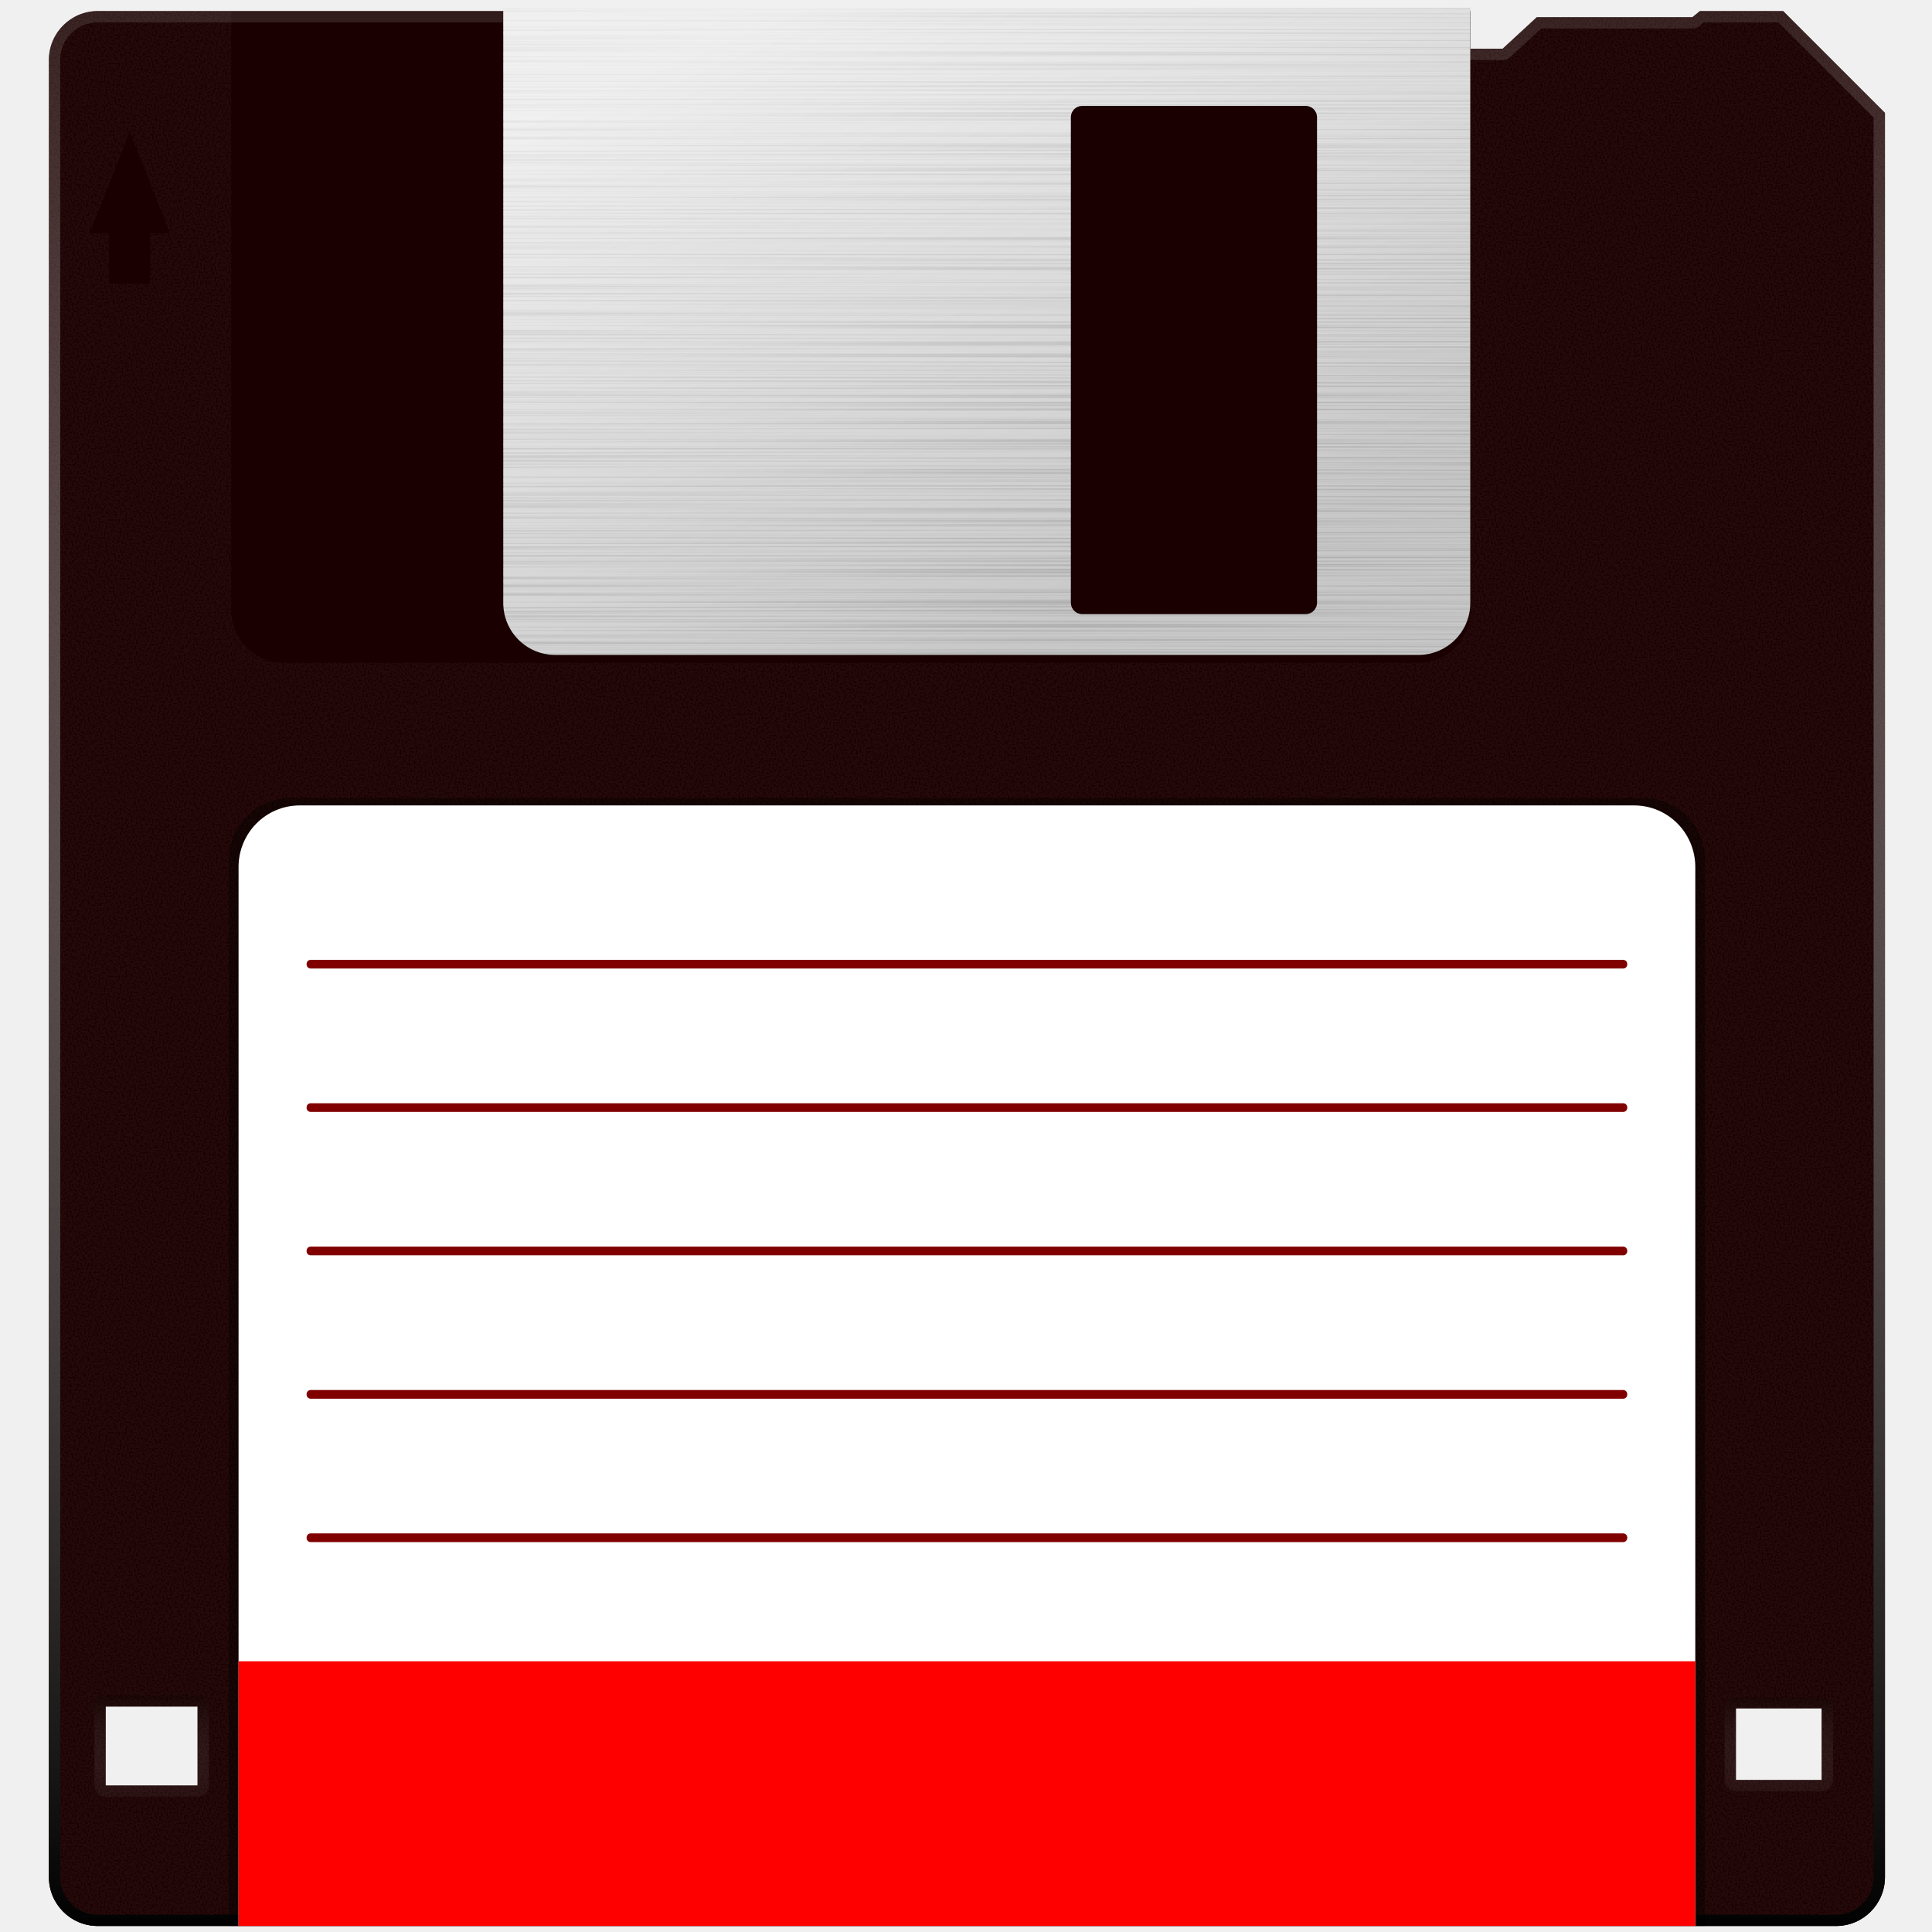
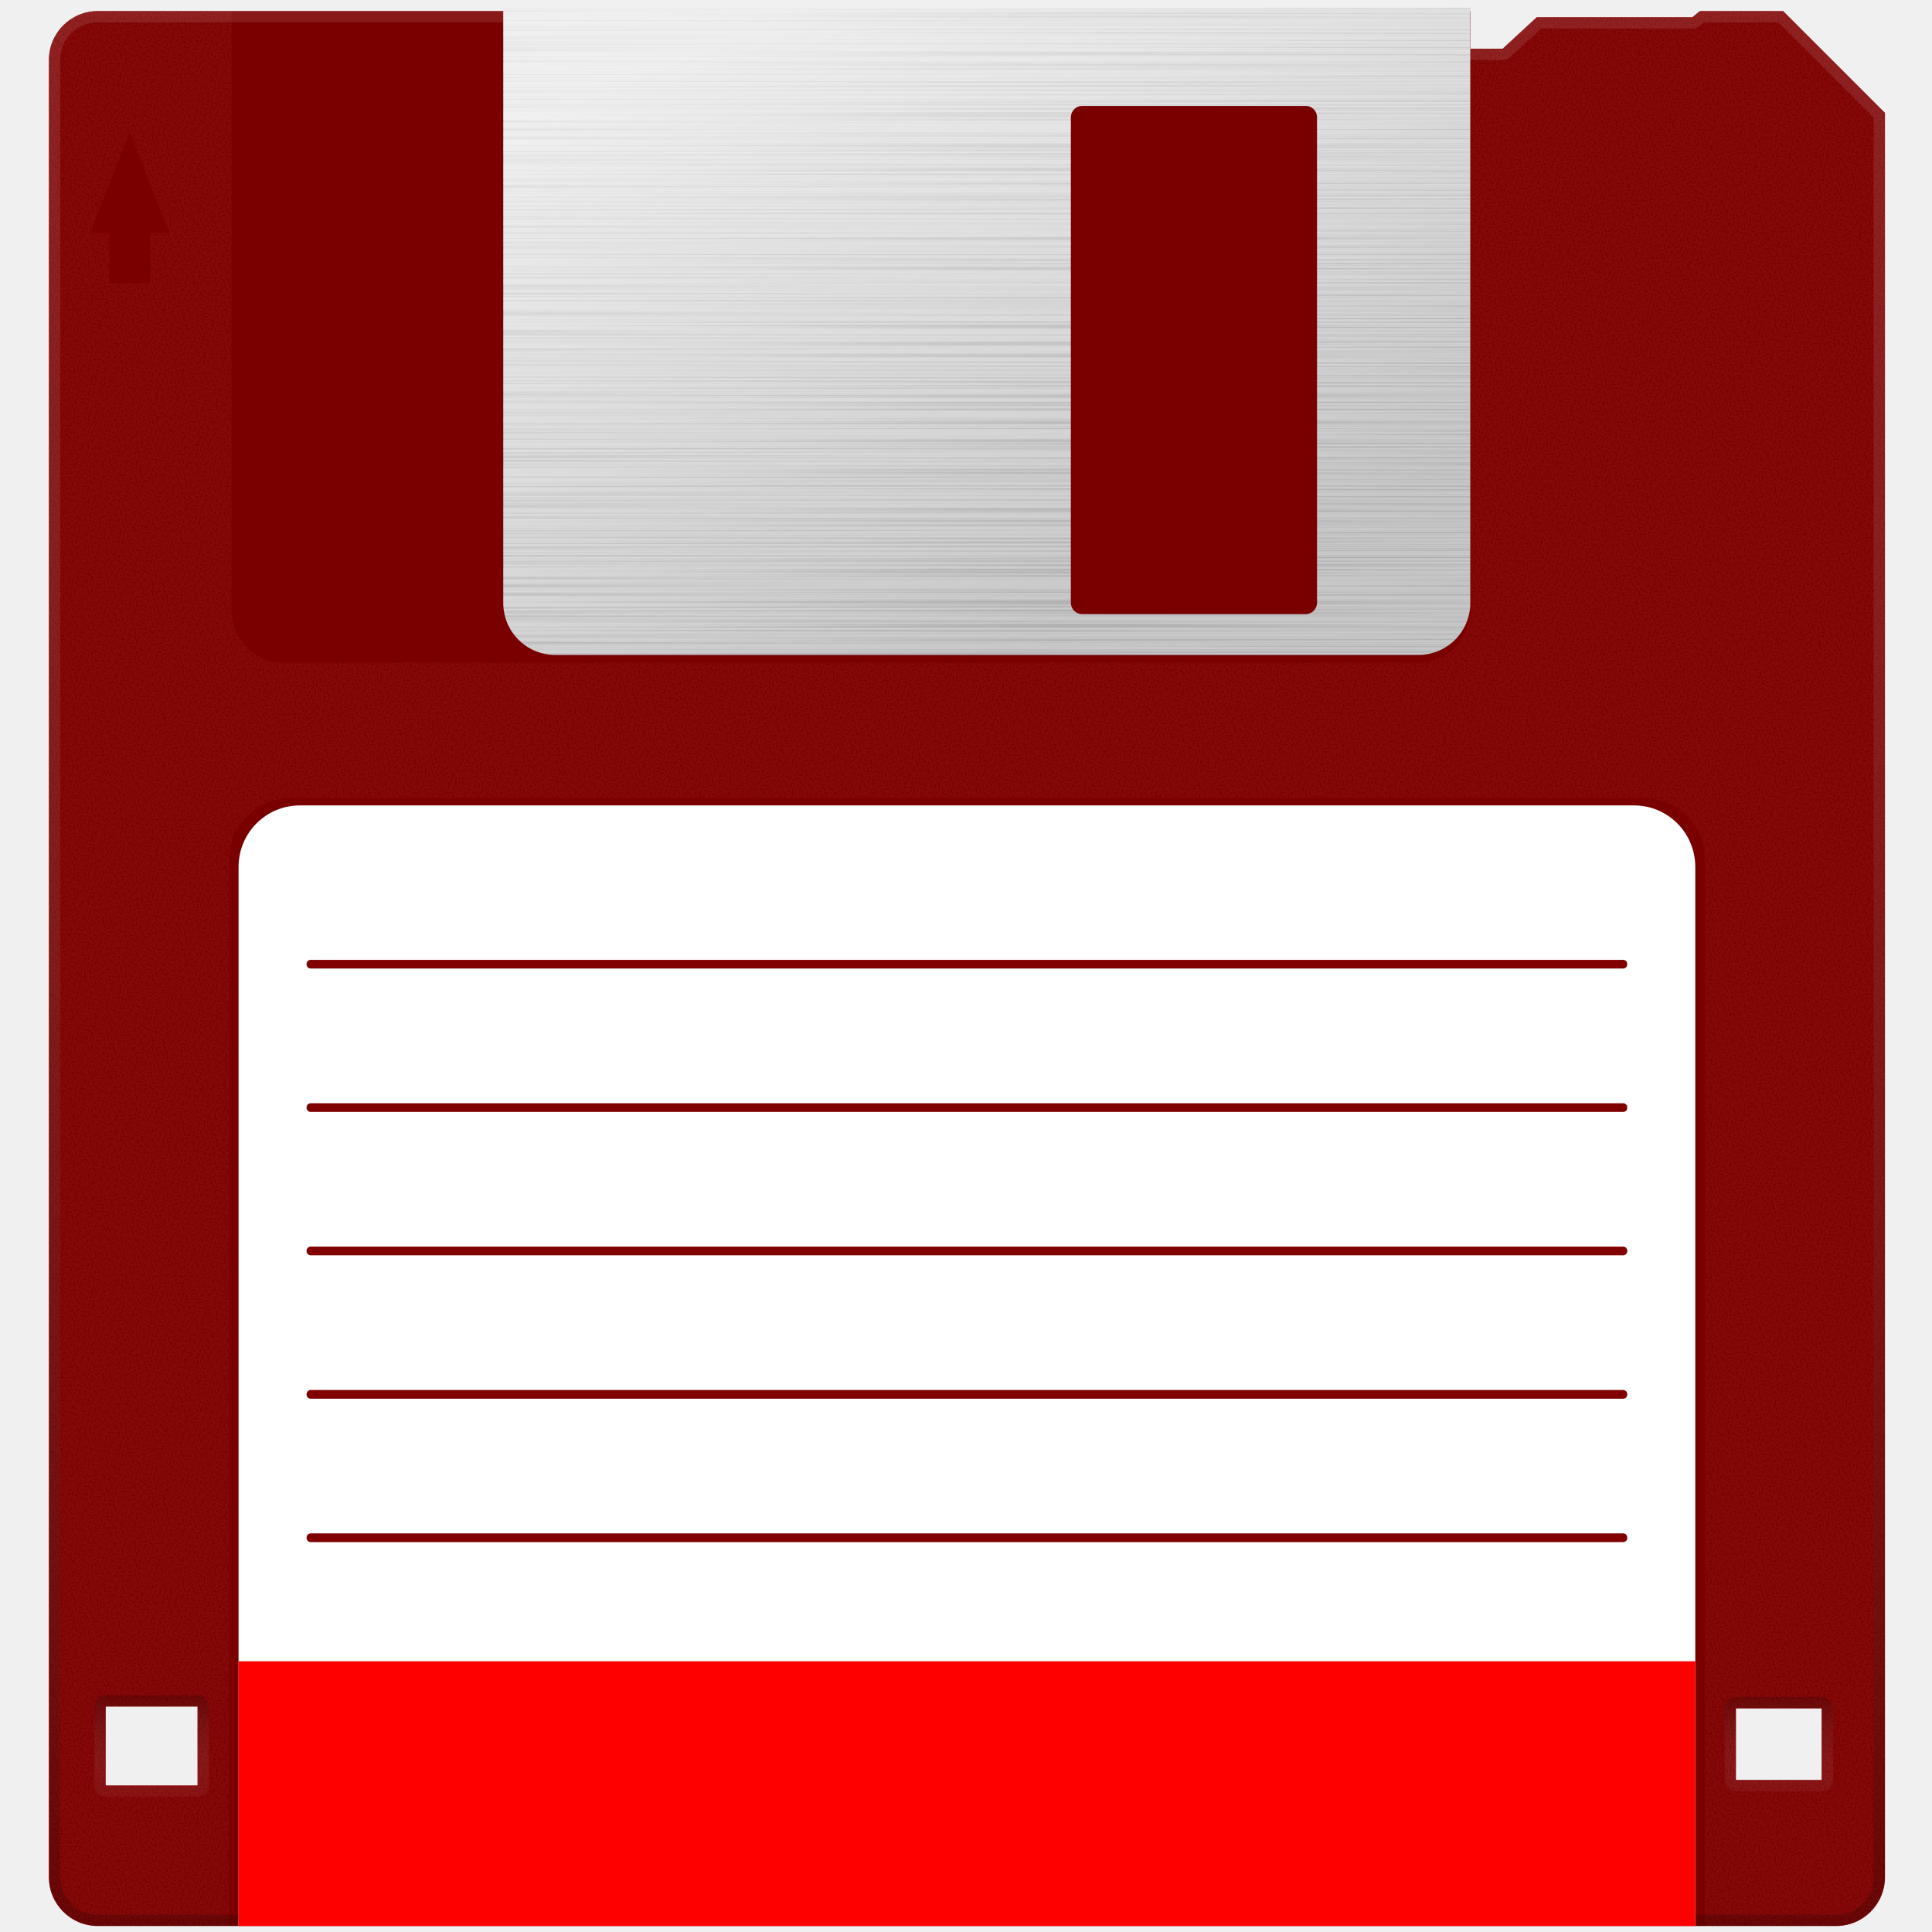
<svg xmlns="http://www.w3.org/2000/svg" xmlns:xlink="http://www.w3.org/1999/xlink" width="512" height="512" viewBox="0 0 135.467 135.467" version="1.1" id="svg5" xml:space="preserve">
  <defs id="defs2">
    <linearGradient id="linearGradient18">
      <stop style="stop-color:#ffffff;stop-opacity:0.2;" offset="0" id="stop18" />
      <stop style="stop-color:#000000;stop-opacity:1;" offset="1" id="stop17" />
    </linearGradient>
    <linearGradient id="linearGradient15">
-       <stop style="stop-color:#000000;stop-opacity:1;" offset="0" id="stop15" />
+       <stop style="stop-color:#000000;stop-opacity:0.2;" offset="0" id="stop15" />
      <stop style="stop-color:#ffffff;stop-opacity:0.1;" offset="1" id="stop16" />
    </linearGradient>
    <linearGradient id="linearGradient3">
      <stop style="stop-color:#ececec;stop-opacity:1;" offset="0" id="stop3" />
      <stop style="stop-color:#c2c2c2;stop-opacity:1;" offset="1" id="stop4" />
    </linearGradient>
    <linearGradient xlink:href="#linearGradient3" id="linearGradient4" x1="54.362" y1="1.117" x2="72.248" y2="44.75" gradientUnits="userSpaceOnUse" />
    <linearGradient xlink:href="#linearGradient3" id="linearGradient5" gradientUnits="userSpaceOnUse" x1="54.362" y1="1.117" x2="72.248" y2="44.75" />
    <filter style="color-interpolation-filters:sRGB;" id="filter6" x="0" y="0" width="1" height="1">
      <feTurbulence type="fractalNoise" baseFrequency="0.02 8" numOctaves="1" seed="9" result="turbulence" id="feTurbulence5" />
      <feComposite in="SourceGraphic" in2="turbulence" operator="in" result="composite1" id="feComposite5" />
      <feColorMatrix values="1 0 0 0 0 0 1 0 0 0 0 0 1 0 0 0 0 0 3.4 -1 " result="color" id="feColorMatrix5" />
      <feFlood flood-opacity="1" flood-color="rgb(0,0,0)" result="flood" id="feFlood5" />
      <feMerge result="merge" id="feMerge6">
        <feMergeNode in="flood" id="feMergeNode5" />
        <feMergeNode in="color" id="feMergeNode6" />
      </feMerge>
      <feComposite in2="SourceGraphic" operator="in" result="composite2" id="feComposite6" />
    </filter>
    <linearGradient xlink:href="#linearGradient15" id="linearGradient16" x1="231.679" y1="114.383" x2="231.679" y2="-21.475" gradientUnits="userSpaceOnUse" gradientTransform="translate(-163.8803,21.457)" />
    <linearGradient xlink:href="#linearGradient18" id="linearGradient17" gradientUnits="userSpaceOnUse" x1="231.679" y1="104.529" x2="231.679" y2="97.408" gradientTransform="translate(-163.8803,21.457)" />
    <filter style="color-interpolation-filters:sRGB;" id="filter8" x="0" y="0" width="1" height="1">
      <feTurbulence type="fractalNoise" baseFrequency="8 8" numOctaves="1" seed="9" result="turbulence" id="feTurbulence6" />
      <feComposite in="SourceGraphic" in2="turbulence" operator="in" result="composite1" id="feComposite7" />
      <feColorMatrix values="1 0 0 0 0 0 1 0 0 0 0 0 1 0 0 0 0 0 3.4 -1 " result="color" id="feColorMatrix7" />
      <feFlood flood-opacity="1" flood-color="rgb(0,0,0)" result="flood" id="feFlood7" />
      <feMerge result="merge" id="feMerge8">
        <feMergeNode in="flood" id="feMergeNode7" />
        <feMergeNode in="color" id="feMergeNode8" />
      </feMerge>
      <feComposite in2="SourceGraphic" operator="in" result="composite2" id="feComposite8" />
    </filter>
  </defs>
  <g id="layer1">
-     <path id="rect1" style="opacity:1;fill:#2b0000;stroke-width:1.587;stroke-linecap:round;stroke-linejoin:round;stroke-miterlimit:12;paint-order:markers stroke fill;fill-opacity:1" d="m 6.864,0.776 c -1.903,0 -3.435,1.532 -3.435,3.435 V 131.611 c 0,1.903 1.532,3.435 3.435,3.435 H 128.733 c 1.903,0 3.435,-1.532 3.435,-3.435 V 7.915 l -7.139,-7.139 h -5.836 l -0.526,0.431 h -2.755 -2.755 -5.401 l -2.392,2.207 -2.267,0 0.003,-2.638 z M 7.41,119.659 h 6.443 v 5.533 H 7.41 Z m 114.308,0.127 h 6.012 v 5.021 h -6.012 z" />
-     <path id="path5" style="display:inline;opacity:0.4;fill:#1a1a1a;stroke-width:1.587;stroke-linecap:round;stroke-linejoin:round;stroke-miterlimit:12;paint-order:markers stroke fill;filter:url(#filter8)" d="M 6.864 0.776 C 4.961 0.776 3.429 2.308 3.429 4.211 L 3.429 131.611 C 3.429 133.514 4.961 135.046 6.864 135.046 L 128.733 135.046 C 130.636 135.046 132.168 133.514 132.168 131.611 L 132.168 7.915 L 125.029 0.776 L 119.193 0.776 L 118.666 1.207 L 115.911 1.207 L 113.156 1.207 L 107.755 1.207 L 105.363 3.414 L 103.096 3.414 L 103.096 42.801 C 103.096 44.825 101.466 46.454 99.443 46.454 L 19.889 46.454 C 17.865 46.454 16.236 44.825 16.236 42.801 L 16.236 0.776 L 6.864 0.776 z M 103.096 3.414 L 103.099 0.776 L 103.096 0.776 L 103.096 3.414 z M 9.097 9.251 L 11.871 16.347 L 10.519 16.347 L 10.519 19.885 L 7.674 19.885 L 7.674 16.347 L 6.322 16.347 L 9.097 9.251 z M 7.41 119.659 L 13.853 119.659 L 13.853 125.192 L 7.41 125.192 L 7.41 119.659 z M 121.718 119.786 L 127.73 119.786 L 127.73 124.807 L 121.718 124.807 L 121.718 119.786 z " />
+     <path id="rect1" style="opacity:1;fill:#cc0000;stroke-width:1.587;stroke-linecap:round;stroke-linejoin:round;stroke-miterlimit:12;paint-order:markers stroke fill;fill-opacity:1" d="m 6.864,0.776 c -1.903,0 -3.435,1.532 -3.435,3.435 V 131.611 c 0,1.903 1.532,3.435 3.435,3.435 H 128.733 c 1.903,0 3.435,-1.532 3.435,-3.435 V 7.915 l -7.139,-7.139 h -5.836 l -0.526,0.431 h -2.755 -2.755 -5.401 l -2.392,2.207 -2.267,0 0.003,-2.638 z M 7.41,119.659 h 6.443 v 5.533 H 7.41 Z m 114.308,0.127 h 6.012 v 5.021 h -6.012 z" />
+     <path id="path5" style="display:inline;opacity:0.4;fill:#1a1a1a;stroke-width:1.587;stroke-linecap:round;stroke-linejoin:round;stroke-miterlimit:12;paint-order:markers stroke fill;filter:url(#filter8)" d="M 6.864 0.776 C 4.961 0.776 3.429 2.308 3.429 4.211 L 3.429 131.611 C 3.429 133.514 4.961 135.046 6.864 135.046 L 16.046 135.046 L 16.046 60.305 C 16.046 57.894 17.987 55.953 20.399 55.953 L 115.198 55.953 C 117.61 55.953 119.551 57.894 119.551 60.305 L 119.551 135.046 L 128.733 135.046 C 130.636 135.046 132.168 133.514 132.168 131.611 L 132.168 7.915 L 125.029 0.776 L 119.193 0.776 L 118.666 1.207 L 115.911 1.207 L 113.156 1.207 L 107.755 1.207 L 105.363 3.414 L 103.096 3.414 L 103.096 42.801 C 103.096 44.825 101.466 46.454 99.443 46.454 L 19.889 46.454 C 17.865 46.454 16.236 44.825 16.236 42.801 L 16.236 0.776 L 6.864 0.776 z M 103.096 3.414 L 103.099 0.776 L 103.096 0.776 L 103.096 3.414 z M 9.097 9.251 L 11.871 16.347 L 10.519 16.347 L 10.519 19.885 L 7.674 19.885 L 7.674 16.347 L 6.322 16.347 L 9.097 9.251 z M 7.41 119.659 L 13.853 119.659 L 13.853 125.192 L 7.41 125.192 L 7.41 119.659 z M 121.718 119.786 L 127.73 119.786 L 127.73 124.807 L 121.718 124.807 L 121.718 119.786 z " />
    <path id="path1" style="opacity:0.402;fill:#000000;stroke:none;stroke-width:1.587;stroke-linecap:round;stroke-linejoin:round;stroke-miterlimit:12;paint-order:markers stroke fill" d="m 9.096,9.25 -2.775,7.096 h 1.353 v 3.537 h 2.844 v -3.537 h 1.353 z" />
    <path id="rect2" style="opacity:0.402;fill:#000000;stroke:none;stroke-width:1.587;stroke-linecap:round;stroke-linejoin:round;stroke-miterlimit:12;paint-order:markers stroke fill" d="M 16.236 0.776 L 16.236 42.801 C 16.236 44.825 17.865 46.454 19.889 46.454 L 99.443 46.454 C 101.466 46.454 103.096 44.825 103.096 42.801 L 103.096 0.776 L 16.236 0.776 z " />
    <path id="path13" clip-path="none" style="baseline-shift:baseline;display:inline;overflow:visible;vector-effect:none;fill:url(#linearGradient16);stroke-linecap:round;stroke-linejoin:round;stroke-miterlimit:12;paint-order:markers stroke fill;enable-background:accumulate;stop-color:#000000" d="m 6.864,0.776 c -1.903,0 -3.435,1.532 -3.435,3.435 V 131.611 c 0,1.903 1.532,3.435 3.435,3.435 H 128.733 c 1.903,0 3.435,-1.532 3.435,-3.435 V 7.915 l -7.139,-7.139 h -5.836 l -0.527,0.431 h -2.755 -2.755 -5.401 l -2.393,2.207 h -2.267 l 0.003,-2.639 z m 0,0.795 H 102.303 l -0.002,1.844 c 6.1e-4,0.438 0.356,0.793 0.795,0.793 h 2.266 c 0.2,6.15e-4 0.392,-0.074 0.539,-0.209 l 2.164,-1.998 h 5.092 2.754 2.756 c 0.183,-3.2e-4 0.36,-0.064 0.502,-0.18 L 119.477,1.57 h 5.223 l 6.673,6.673 V 131.611 c 0,1.477 -1.164,2.641 -2.641,2.641 H 6.864 c -1.477,0 -2.641,-1.164 -2.641,-2.641 V 4.211 c 0,-1.477 1.164,-2.641 2.641,-2.641 z" />
-     <path id="path2" style="opacity:0.402;fill:#000000;stroke:none;stroke-width:1.587;stroke-linecap:round;stroke-linejoin:round;stroke-miterlimit:12;paint-order:markers stroke fill" d="m 16.046,135.046 0,-74.74 c 0,-2.412 1.941,-4.353 4.353,-4.353 h 94.799 c 2.412,0 4.353,1.941 4.353,4.353 l 0,74.74 z" />
+     <path id="path2" style="display:inline;opacity:0.402;fill:#000000;stroke:none;stroke-width:1.587;stroke-linecap:round;stroke-linejoin:round;stroke-miterlimit:12;paint-order:markers stroke fill" d="M 16.046,135.046 V 60.306 c 0,-2.412 1.941,-4.353 4.353,-4.353 h 94.799 c 2.412,0 4.353,1.941 4.353,4.353 v 74.74 z" />
    <path id="path3" style="opacity:1;fill:url(#linearGradient4);stroke:none;stroke-width:1.587;stroke-linecap:round;stroke-linejoin:round;stroke-miterlimit:12;paint-order:markers stroke fill" d="M 35.286,0.551 V 42.272 c 0,2.024 1.629,3.653 3.653,3.653 h 60.504 c 2.024,0 3.653,-1.629 3.653,-3.653 V 0.551 Z M 75.883,7.426 h 15.666 c 0.44,0 0.795,0.354 0.795,0.795 V 42.264 c 0,0.44 -0.355,0.795 -0.795,0.795 H 75.883 c -0.44,0 -0.795,-0.355 -0.795,-0.795 V 8.221 c 0,-0.44 0.354,-0.795 0.795,-0.795 z" />
    <path id="path4" style="opacity:0.4;mix-blend-mode:soft-light;fill:url(#linearGradient5);stroke:none;stroke-width:1.587;stroke-linecap:round;stroke-linejoin:round;stroke-miterlimit:12;paint-order:markers stroke fill;filter:url(#filter6)" d="M 35.286,0.551 V 42.272 c 0,2.024 1.629,3.653 3.653,3.653 h 60.504 c 2.024,0 3.653,-1.629 3.653,-3.653 V 0.551 Z M 75.883,7.426 h 15.666 c 0.44,0 0.795,0.354 0.795,0.795 V 42.264 c 0,0.44 -0.355,0.795 -0.795,0.795 H 75.883 c -0.44,0 -0.795,-0.355 -0.795,-0.795 V 8.221 c 0,-0.44 0.354,-0.795 0.795,-0.795 z" />
    <path id="path6" style="opacity:1;fill:#ffffff;stroke:none;stroke-width:1.587;stroke-linecap:round;stroke-linejoin:round;stroke-miterlimit:12;paint-order:markers stroke fill" d="M 16.727,135.046 V 60.798 c 0,-2.396 1.916,-4.324 4.296,-4.324 h 93.551 c 2.38,0 4.296,1.929 4.296,4.324 v 74.248 z" />
    <rect style="opacity:1;fill:#800000;stroke:none;stroke-width:1.587;stroke-linecap:round;stroke-linejoin:round;stroke-miterlimit:12;paint-order:markers stroke fill" id="rect6" width="92.6" height="0.608" x="21.498" y="67.303" ry="0.283" />
    <rect style="opacity:1;fill:#800000;stroke:none;stroke-width:1.587;stroke-linecap:round;stroke-linejoin:round;stroke-miterlimit:12;paint-order:markers stroke fill" id="rect7" width="92.6" height="0.608" x="21.498" y="77.357" ry="0.283" />
    <rect style="opacity:1;fill:#800000;stroke:none;stroke-width:1.587;stroke-linecap:round;stroke-linejoin:round;stroke-miterlimit:12;paint-order:markers stroke fill" id="rect8" width="92.6" height="0.608" x="21.498" y="87.411" ry="0.283" />
    <rect style="opacity:1;fill:#800000;stroke:none;stroke-width:1.587;stroke-linecap:round;stroke-linejoin:round;stroke-miterlimit:12;paint-order:markers stroke fill" id="rect9" width="92.6" height="0.608" x="21.498" y="97.465" ry="0.283" />
    <rect style="opacity:1;fill:#800000;stroke:none;stroke-width:1.587;stroke-linecap:round;stroke-linejoin:round;stroke-miterlimit:12;paint-order:markers stroke fill" id="rect10" width="92.6" height="0.608" x="21.498" y="107.519" ry="0.283" />
    <path id="path11" style="opacity:1;fill:#ff0000;stroke:none;stroke-width:1.587;stroke-linecap:round;stroke-linejoin:round;stroke-miterlimit:12;paint-order:markers stroke fill" d="M 16.727,135.046 V 116.484 H 118.87 v 18.562 H 93.334 67.798 42.263 Z" />
    <path id="path16" clip-path="none" style="baseline-shift:baseline;display:inline;overflow:visible;vector-effect:none;fill:url(#linearGradient17);stroke-linecap:round;stroke-linejoin:round;stroke-miterlimit:12;paint-order:markers stroke fill;enable-background:accumulate;stop-color:#000000;opacity:0.2" d="m 7.411,118.865 c -0.439,-8.1e-4 -0.796,0.355 -0.795,0.795 v 5.534 c 6.1e-4,0.439 0.357,0.794 0.795,0.793 h 6.441 c 0.438,5.3e-4 0.794,-0.354 0.795,-0.793 v -5.534 c 5.3e-4,-0.439 -0.356,-0.795 -0.795,-0.795 z m 114.307,0.127 c -0.439,3.3e-4 -0.794,0.356 -0.793,0.795 v 5.02 c -5.3e-4,0.439 0.355,0.794 0.793,0.795 h 6.012 c 0.439,5.3e-4 0.795,-0.356 0.795,-0.795 V 119.787 c 5.3e-4,-0.439 -0.356,-0.795 -0.795,-0.795 z M 7.41,119.659 h 6.443 v 5.533 H 7.41 Z m 114.308,0.127 h 6.012 v 5.021 h -6.012 z" />
  </g>
</svg>
